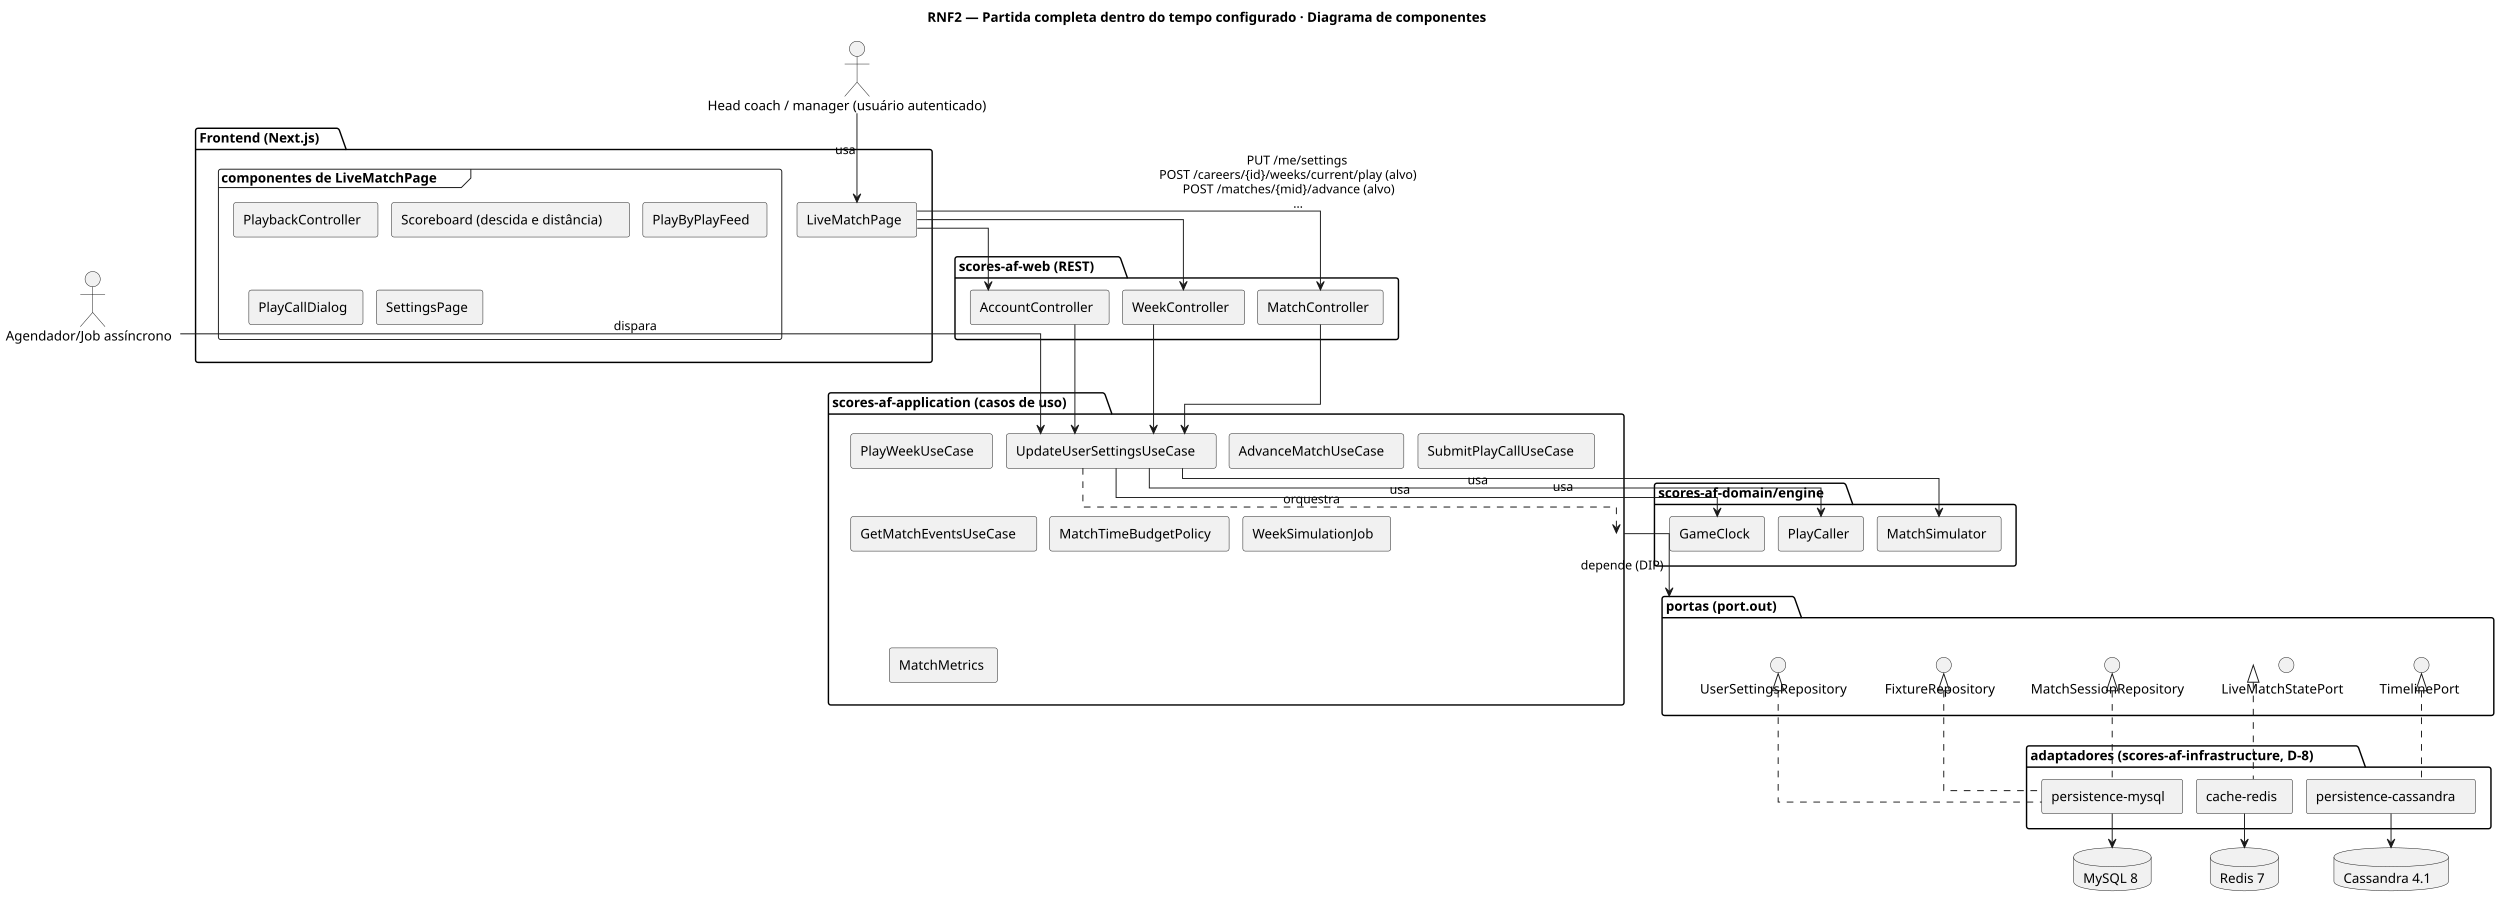
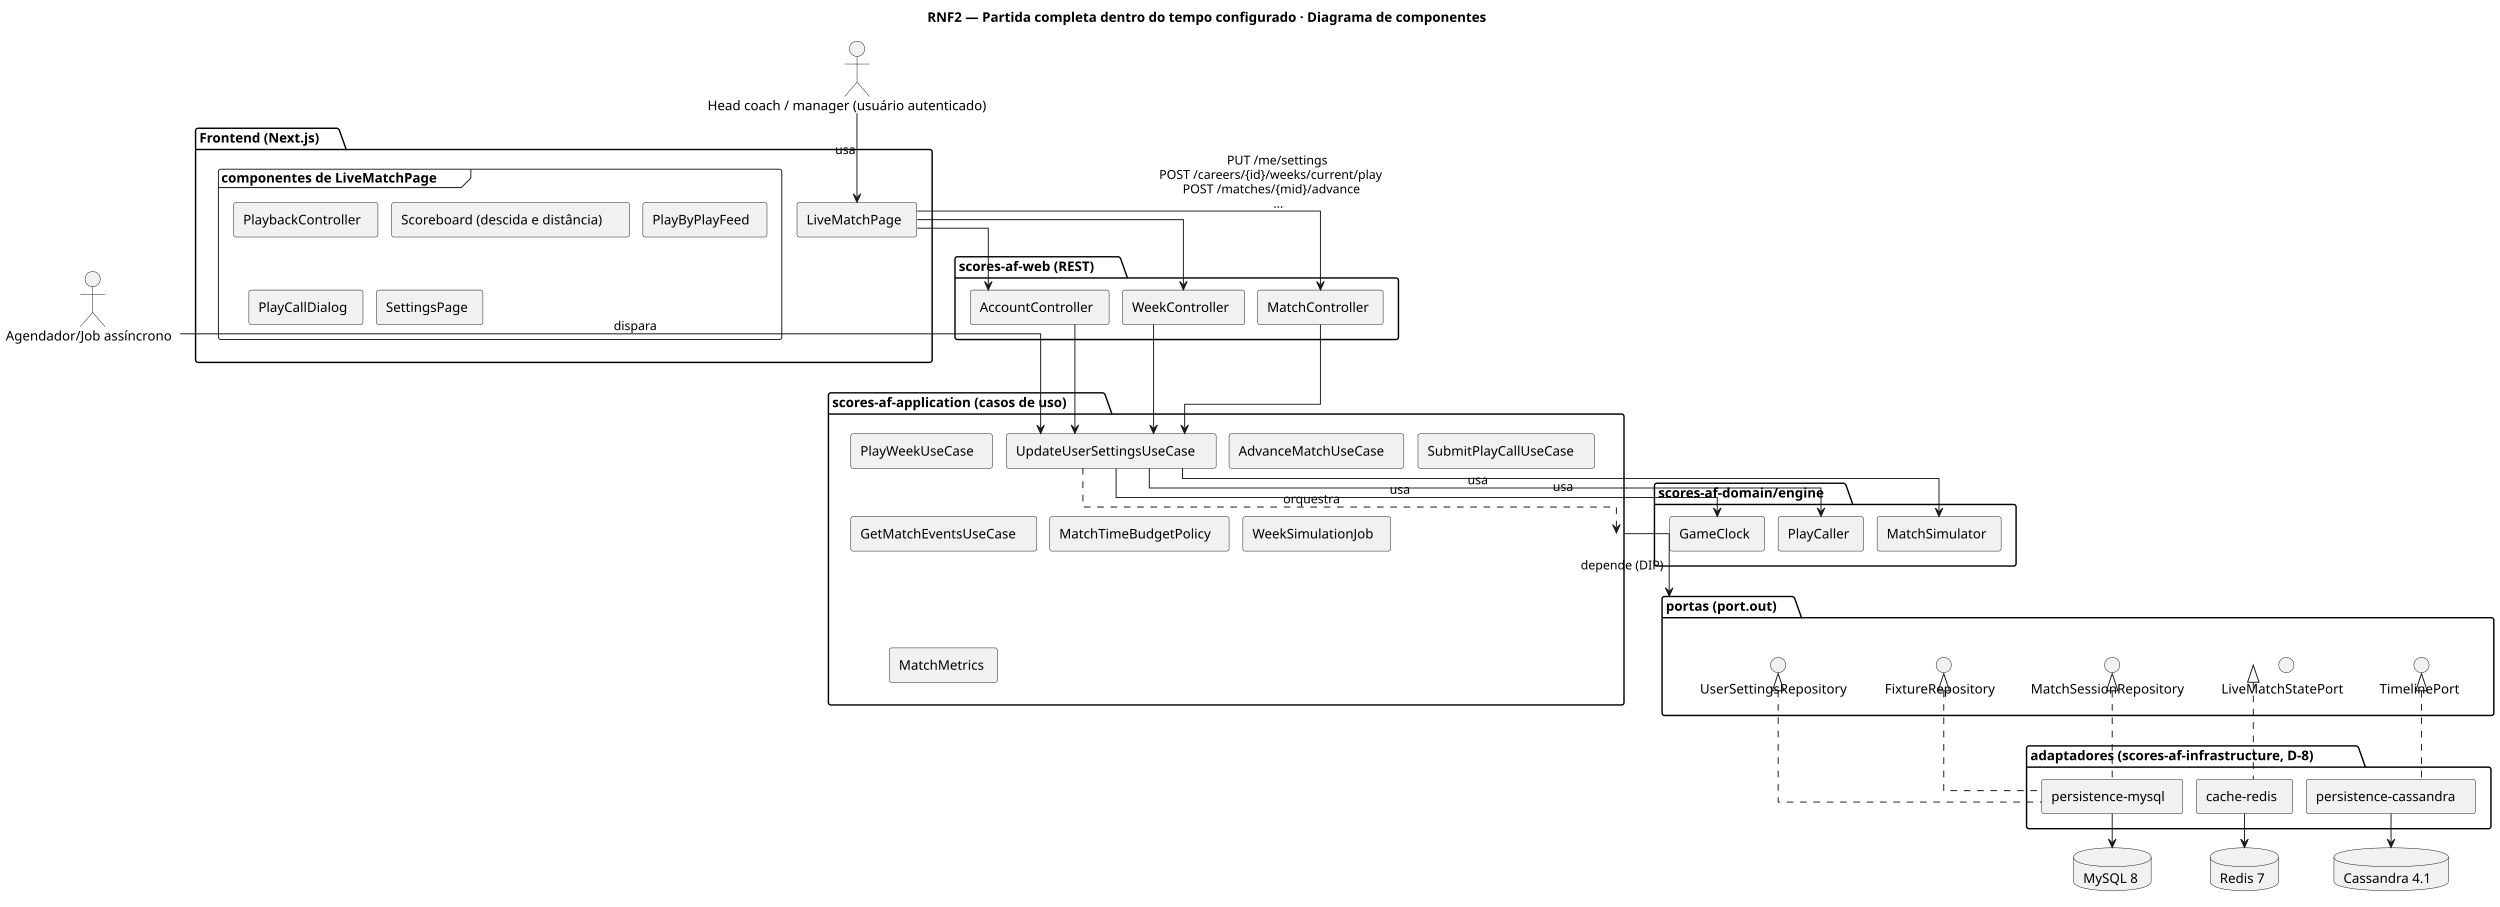
<svg xmlns="http://www.w3.org/2000/svg" contentStyleType="text/css" data-diagram-type="DESCRIPTION" height="953px" preserveAspectRatio="none" style="width:2627px;height:953px;background:#FFFFFF;" version="1.1" viewBox="0 0 2627 953" width="2627px" zoomAndPan="magnify">
  <defs />
  <g>
    <g class="title" data-source-line="1">
      <text fill="#000000" font-family="sans-serif" font-size="14" font-weight="bold" lengthAdjust="spacing" textLength="664.658" x="974.421" y="22.995">RNF2 — Partida completa dentro do tempo configurado · Diagrama de componentes</text>
    </g>
    <g class="cluster" data-entity="pkg_fe" data-source-line="8" data-uid="ent0004" id="cluster_pkg_fe">
      <path d="M208,134.797 L354.284,134.797 A3.75,3.75 0 0 1 356.784,137.297 L363.784,157.094 L977,157.094 A2.5,2.5 0 0 1 979.5,159.594 L979.5,378.297 A2.5,2.5 0 0 1 977,380.797 L208,380.797 A2.5,2.5 0 0 1 205.5,378.297 L205.5,137.297 A2.5,2.5 0 0 1 208,134.797" fill="none" style="stroke:#000000;stroke-width:1.5;" />
      <line style="stroke:#000000;stroke-width:1.5;" x1="205.5" x2="363.784" y1="157.094" y2="157.094" />
      <text fill="#000000" font-family="sans-serif" font-size="14" font-weight="bold" lengthAdjust="spacing" textLength="145.284" x="209.5" y="149.792">Frontend (Next.js)</text>
    </g>
    <g class="cluster" data-entity="pkg_fe_sub" data-source-line="10" data-uid="ent0006" id="cluster_pkg_fe_sub">
      <rect fill="none" height="179" rx="2.5" ry="2.5" style="stroke:#181818;stroke-width:1;" width="592" x="229.5" y="177.797" />
      <path d="M494.761,177.797 L494.761,187.094 L484.761,197.094 L229.5,197.094" fill="none" style="stroke:#181818;stroke-width:1;" />
      <text fill="#000000" font-family="sans-serif" font-size="14" font-weight="bold" lengthAdjust="spacing" textLength="255.261" x="232.5" y="191.792">componentes de LiveMatchPage</text>
    </g>
    <g class="cluster" data-entity="pkg_web" data-source-line="18" data-uid="ent0012" id="cluster_pkg_web">
      <path d="M1006,269.797 L1175.239,269.797 A3.75,3.75 0 0 1 1177.739,272.297 L1184.739,292.094 L1467,292.094 A2.5,2.5 0 0 1 1469.5,294.594 L1469.5,354.297 A2.5,2.5 0 0 1 1467,356.797 L1006,356.797 A2.5,2.5 0 0 1 1003.5,354.297 L1003.5,272.297 A2.5,2.5 0 0 1 1006,269.797" fill="none" style="stroke:#000000;stroke-width:1.5;" />
      <line style="stroke:#000000;stroke-width:1.5;" x1="1003.5" x2="1184.739" y1="292.094" y2="292.094" />
      <text fill="#000000" font-family="sans-serif" font-size="14" font-weight="bold" lengthAdjust="spacing" textLength="168.239" x="1007.5" y="284.792">scores-af-web (REST)</text>
    </g>
    <g class="cluster" data-entity="pkg_app" data-source-line="23" data-uid="ent0016" id="cluster_pkg_app">
      <path d="M873,412.797 L1158.936,412.797 A3.75,3.75 0 0 1 1161.436,415.297 L1168.436,435.094 L1704,435.094 A2.5,2.5 0 0 1 1706.5,437.594 L1706.5,738.297 A2.5,2.5 0 0 1 1704,740.797 L873,740.797 A2.5,2.5 0 0 1 870.5,738.297 L870.5,415.297 A2.5,2.5 0 0 1 873,412.797" fill="none" style="stroke:#000000;stroke-width:1.5;" />
      <line style="stroke:#000000;stroke-width:1.5;" x1="870.5" x2="1168.436" y1="435.094" y2="435.094" />
      <text fill="#000000" font-family="sans-serif" font-size="14" font-weight="bold" lengthAdjust="spacing" textLength="284.935" x="874.5" y="427.792">scores-af-application (casos de uso)</text>
    </g>
    <g class="cluster" data-entity="pkg_eng" data-source-line="33" data-uid="ent0025" id="cluster_pkg_eng">
      <path d="M1741,507.797 L1937.439,507.797 A3.75,3.75 0 0 1 1939.939,510.297 L1946.939,530.094 L2116,530.094 A2.5,2.5 0 0 1 2118.5,532.594 L2118.5,592.297 A2.5,2.5 0 0 1 2116,594.797 L1741,594.797 A2.5,2.5 0 0 1 1738.5,592.297 L1738.5,510.297 A2.5,2.5 0 0 1 1741,507.797" fill="none" style="stroke:#000000;stroke-width:1.5;" />
      <line style="stroke:#000000;stroke-width:1.5;" x1="1738.5" x2="1946.939" y1="530.094" y2="530.094" />
      <text fill="#000000" font-family="sans-serif" font-size="14" font-weight="bold" lengthAdjust="spacing" textLength="195.44" x="1742.5" y="522.792">scores-af-domain/engine</text>
    </g>
    <g class="cluster" data-entity="pkg_ports" data-source-line="38" data-uid="ent0029" id="cluster_pkg_ports">
      <path d="M1749,626.797 L1883.52,626.797 A3.75,3.75 0 0 1 1886.02,629.297 L1893.02,649.094 L2618,649.094 A2.5,2.5 0 0 1 2620.5,651.594 L2620.5,749.297 A2.5,2.5 0 0 1 2618,751.797 L1749,751.797 A2.5,2.5 0 0 1 1746.5,749.297 L1746.5,629.297 A2.5,2.5 0 0 1 1749,626.797" fill="none" style="stroke:#000000;stroke-width:1.5;" />
      <line style="stroke:#000000;stroke-width:1.5;" x1="1746.5" x2="1893.02" y1="649.094" y2="649.094" />
      <text fill="#000000" font-family="sans-serif" font-size="14" font-weight="bold" lengthAdjust="spacing" textLength="133.519" x="1750.5" y="641.792">portas (port.out)</text>
    </g>
    <g class="cluster" data-entity="pkg_ad" data-source-line="45" data-uid="ent0035" id="cluster_pkg_ad">
      <path d="M2132,783.797 L2476.089,783.797 A3.75,3.75 0 0 1 2478.589,786.297 L2485.589,806.094 L2615,806.094 A2.5,2.5 0 0 1 2617.5,808.594 L2617.5,868.297 A2.5,2.5 0 0 1 2615,870.797 L2132,870.797 A2.5,2.5 0 0 1 2129.5,868.297 L2129.5,786.297 A2.5,2.5 0 0 1 2132,783.797" fill="none" style="stroke:#000000;stroke-width:1.5;" />
      <line style="stroke:#000000;stroke-width:1.5;" x1="2129.5" x2="2485.589" y1="806.094" y2="806.094" />
      <text fill="#000000" font-family="sans-serif" font-size="14" font-weight="bold" lengthAdjust="spacing" textLength="343.089" x="2133.5" y="798.792">adaptadores (scores-af-infrastructure, D-8)</text>
    </g>
    <g class="entity" data-entity="c3" data-source-line="9" data-uid="ent0005" id="entity_c3">
      <rect fill="#F1F1F1" height="36.297" rx="2.5" ry="2.5" style="stroke:#181818;stroke-width:0.5;" width="125.827" x="837.5" y="212.797" />
      <text fill="#000000" font-family="sans-serif" font-size="14" lengthAdjust="spacing" textLength="105.827" x="847.5" y="235.792">LiveMatchPage</text>
    </g>
    <g class="entity" data-entity="c4" data-source-line="11" data-uid="ent0007" id="entity_c4">
      <rect fill="#F1F1F1" height="36.297" rx="2.5" ry="2.5" style="stroke:#181818;stroke-width:0.5;" width="151.64" x="245.5" y="212.797" />
      <text fill="#000000" font-family="sans-serif" font-size="14" lengthAdjust="spacing" textLength="131.64" x="255.5" y="235.792">PlaybackController</text>
    </g>
    <g class="entity" data-entity="c5" data-source-line="12" data-uid="ent0008" id="entity_c5">
      <rect fill="#F1F1F1" height="36.297" rx="2.5" ry="2.5" style="stroke:#181818;stroke-width:0.5;" width="250.105" x="411.5" y="212.797" />
      <text fill="#000000" font-family="sans-serif" font-size="14" lengthAdjust="spacing" textLength="230.105" x="421.5" y="235.792">Scoreboard (descida e distância)</text>
    </g>
    <g class="entity" data-entity="c6" data-source-line="13" data-uid="ent0009" id="entity_c6">
      <rect fill="#F1F1F1" height="36.297" rx="2.5" ry="2.5" style="stroke:#181818;stroke-width:0.5;" width="130.448" x="675.5" y="212.797" />
      <text fill="#000000" font-family="sans-serif" font-size="14" lengthAdjust="spacing" textLength="110.448" x="685.5" y="235.792">PlayByPlayFeed</text>
    </g>
    <g class="entity" data-entity="c7" data-source-line="14" data-uid="ent0010" id="entity_c7">
      <rect fill="#F1F1F1" height="36.297" rx="2.5" ry="2.5" style="stroke:#181818;stroke-width:0.5;" width="119.921" x="261.5" y="304.797" />
      <text fill="#000000" font-family="sans-serif" font-size="14" lengthAdjust="spacing" textLength="99.921" x="271.5" y="327.792">PlayCallDialog</text>
    </g>
    <g class="entity" data-entity="c8" data-source-line="15" data-uid="ent0011" id="entity_c8">
      <rect fill="#F1F1F1" height="36.297" rx="2.5" ry="2.5" style="stroke:#181818;stroke-width:0.5;" width="111.943" x="395.5" y="304.797" />
      <text fill="#000000" font-family="sans-serif" font-size="14" lengthAdjust="spacing" textLength="91.943" x="405.5" y="327.792">SettingsPage</text>
    </g>
    <g class="entity" data-entity="c9" data-source-line="19" data-uid="ent0013" id="entity_c9">
      <rect fill="#F1F1F1" height="36.297" rx="2.5" ry="2.5" style="stroke:#181818;stroke-width:0.5;" width="131.891" x="1321.5" y="304.797" />
      <text fill="#000000" font-family="sans-serif" font-size="14" lengthAdjust="spacing" textLength="111.891" x="1331.5" y="327.792">MatchController</text>
    </g>
    <g class="entity" data-entity="c10" data-source-line="20" data-uid="ent0014" id="entity_c10">
      <rect fill="#F1F1F1" height="36.297" rx="2.5" ry="2.5" style="stroke:#181818;stroke-width:0.5;" width="128.35" x="1179.5" y="304.797" />
      <text fill="#000000" font-family="sans-serif" font-size="14" lengthAdjust="spacing" textLength="108.35" x="1189.5" y="327.792">WeekController</text>
    </g>
    <g class="entity" data-entity="c11" data-source-line="21" data-uid="ent0015" id="entity_c11">
      <rect fill="#F1F1F1" height="36.297" rx="2.5" ry="2.5" style="stroke:#181818;stroke-width:0.5;" width="145.945" x="1019.5" y="304.797" />
      <text fill="#000000" font-family="sans-serif" font-size="14" lengthAdjust="spacing" textLength="125.945" x="1029.5" y="327.792">AccountController</text>
    </g>
    <g class="entity" data-entity="c12" data-source-line="24" data-uid="ent0017" id="entity_c12">
      <rect fill="#F1F1F1" height="36.297" rx="2.5" ry="2.5" style="stroke:#181818;stroke-width:0.5;" width="220.45" x="1057.5" y="455.797" />
      <text fill="#000000" font-family="sans-serif" font-size="14" lengthAdjust="spacing" textLength="200.45" x="1067.5" y="478.792">UpdateUserSettingsUseCase</text>
    </g>
    <g class="entity" data-entity="c13" data-source-line="25" data-uid="ent0018" id="entity_c13">
      <rect fill="#F1F1F1" height="36.297" rx="2.5" ry="2.5" style="stroke:#181818;stroke-width:0.5;" width="148.789" x="894" y="455.797" />
      <text fill="#000000" font-family="sans-serif" font-size="14" lengthAdjust="spacing" textLength="128.789" x="904" y="478.792">PlayWeekUseCase</text>
    </g>
    <g class="entity" data-entity="c14" data-source-line="26" data-uid="ent0019" id="entity_c14">
      <rect fill="#F1F1F1" height="36.297" rx="2.5" ry="2.5" style="stroke:#181818;stroke-width:0.5;" width="183.645" x="1291.5" y="455.797" />
      <text fill="#000000" font-family="sans-serif" font-size="14" lengthAdjust="spacing" textLength="163.645" x="1301.5" y="478.792">AdvanceMatchUseCase</text>
    </g>
    <g class="entity" data-entity="c15" data-source-line="27" data-uid="ent0020" id="entity_c15">
      <rect fill="#F1F1F1" height="36.297" rx="2.5" ry="2.5" style="stroke:#181818;stroke-width:0.5;" width="185.409" x="1490" y="455.797" />
      <text fill="#000000" font-family="sans-serif" font-size="14" lengthAdjust="spacing" textLength="165.409" x="1500" y="478.792">SubmitPlayCallUseCase</text>
    </g>
    <g class="entity" data-entity="c16" data-source-line="28" data-uid="ent0021" id="entity_c16">
      <rect fill="#F1F1F1" height="36.297" rx="2.5" ry="2.5" style="stroke:#181818;stroke-width:0.5;" width="195.485" x="894" y="542.797" />
      <text fill="#000000" font-family="sans-serif" font-size="14" lengthAdjust="spacing" textLength="175.485" x="904" y="565.792">GetMatchEventsUseCase</text>
    </g>
    <g class="entity" data-entity="c17" data-source-line="29" data-uid="ent0022" id="entity_c17">
      <rect fill="#F1F1F1" height="36.297" rx="2.5" ry="2.5" style="stroke:#181818;stroke-width:0.5;" width="188.533" x="1103" y="542.797" />
      <text fill="#000000" font-family="sans-serif" font-size="14" lengthAdjust="spacing" textLength="168.533" x="1113" y="565.792">MatchTimeBudgetPolicy</text>
    </g>
    <g class="entity" data-entity="c18" data-source-line="30" data-uid="ent0023" id="entity_c18">
      <rect fill="#F1F1F1" height="36.297" rx="2.5" ry="2.5" style="stroke:#181818;stroke-width:0.5;" width="155.331" x="1306" y="542.797" />
      <text fill="#000000" font-family="sans-serif" font-size="14" lengthAdjust="spacing" textLength="135.331" x="1316" y="565.792">WeekSimulationJob</text>
    </g>
    <g class="entity" data-entity="c19" data-source-line="31" data-uid="ent0024" id="entity_c19">
      <rect fill="#F1F1F1" height="36.297" rx="2.5" ry="2.5" style="stroke:#181818;stroke-width:0.5;" width="113.536" x="934.5" y="680.797" />
      <text fill="#000000" font-family="sans-serif" font-size="14" lengthAdjust="spacing" textLength="93.536" x="944.5" y="703.792">MatchMetrics</text>
    </g>
    <g class="entity" data-entity="c20" data-source-line="34" data-uid="ent0026" id="entity_c20">
      <rect fill="#F1F1F1" height="36.297" rx="2.5" ry="2.5" style="stroke:#181818;stroke-width:0.5;" width="130.284" x="1972.5" y="542.797" />
      <text fill="#000000" font-family="sans-serif" font-size="14" lengthAdjust="spacing" textLength="110.284" x="1982.5" y="565.792">MatchSimulator</text>
    </g>
    <g class="entity" data-entity="c21" data-source-line="35" data-uid="ent0027" id="entity_c21">
      <rect fill="#F1F1F1" height="36.297" rx="2.5" ry="2.5" style="stroke:#181818;stroke-width:0.5;" width="89.699" x="1868.5" y="542.797" />
      <text fill="#000000" font-family="sans-serif" font-size="14" lengthAdjust="spacing" textLength="69.699" x="1878.5" y="565.792">PlayCaller</text>
    </g>
    <g class="entity" data-entity="c22" data-source-line="36" data-uid="ent0028" id="entity_c22">
      <rect fill="#F1F1F1" height="36.297" rx="2.5" ry="2.5" style="stroke:#181818;stroke-width:0.5;" width="99.714" x="1754.5" y="542.797" />
      <text fill="#000000" font-family="sans-serif" font-size="14" lengthAdjust="spacing" textLength="79.714" x="1764.5" y="565.792">GameClock</text>
    </g>
    <g class="entity" data-entity="c23" data-source-line="39" data-uid="ent0030" id="entity_c23">
      <ellipse cx="1868.5" cy="698.797" fill="#F1F1F1" rx="8" ry="8" style="stroke:#181818;stroke-width:0.5;" />
      <text fill="#000000" font-family="sans-serif" font-size="14" lengthAdjust="spacing" textLength="164.404" x="1786.298" y="728.792">UserSettingsRepository</text>
    </g>
    <g class="entity" data-entity="c24" data-source-line="40" data-uid="ent0031" id="entity_c24">
      <ellipse cx="2042.5" cy="698.797" fill="#F1F1F1" rx="8" ry="8" style="stroke:#181818;stroke-width:0.5;" />
      <text fill="#000000" font-family="sans-serif" font-size="14" lengthAdjust="spacing" textLength="124.031" x="1980.484" y="728.792">FixtureRepository</text>
    </g>
    <g class="entity" data-entity="c25" data-source-line="41" data-uid="ent0032" id="entity_c25">
      <ellipse cx="2219.5" cy="698.797" fill="#F1F1F1" rx="8" ry="8" style="stroke:#181818;stroke-width:0.5;" />
      <text fill="#000000" font-family="sans-serif" font-size="14" lengthAdjust="spacing" textLength="171.206" x="2133.897" y="728.792">MatchSessionRepository</text>
    </g>
    <g class="entity" data-entity="c26" data-source-line="42" data-uid="ent0033" id="entity_c26">
      <ellipse cx="2402.5" cy="698.797" fill="#F1F1F1" rx="8" ry="8" style="stroke:#181818;stroke-width:0.5;" />
      <text fill="#000000" font-family="sans-serif" font-size="14" lengthAdjust="spacing" textLength="136.616" x="2334.192" y="728.792">LiveMatchStatePort</text>
    </g>
    <g class="entity" data-entity="c27" data-source-line="43" data-uid="ent0034" id="entity_c27">
      <ellipse cx="2544.5" cy="698.797" fill="#F1F1F1" rx="8" ry="8" style="stroke:#181818;stroke-width:0.5;" />
      <text fill="#000000" font-family="sans-serif" font-size="14" lengthAdjust="spacing" textLength="88.211" x="2500.394" y="728.792">TimelinePort</text>
    </g>
    <g class="entity" data-entity="c28" data-source-line="46" data-uid="ent0036" id="entity_c28">
      <rect fill="#F1F1F1" height="36.297" rx="2.5" ry="2.5" style="stroke:#181818;stroke-width:0.5;" width="148.065" x="2145.5" y="818.797" />
      <text fill="#000000" font-family="sans-serif" font-size="14" lengthAdjust="spacing" textLength="128.065" x="2155.5" y="841.792">persistence-mysql</text>
    </g>
    <g class="entity" data-entity="c29" data-source-line="47" data-uid="ent0037" id="entity_c29">
      <rect fill="#F1F1F1" height="36.297" rx="2.5" ry="2.5" style="stroke:#181818;stroke-width:0.5;" width="100.951" x="2308" y="818.797" />
      <text fill="#000000" font-family="sans-serif" font-size="14" lengthAdjust="spacing" textLength="80.951" x="2318" y="841.792">cache-redis</text>
    </g>
    <g class="entity" data-entity="c30" data-source-line="48" data-uid="ent0038" id="entity_c30">
      <rect fill="#F1F1F1" height="36.297" rx="2.5" ry="2.5" style="stroke:#181818;stroke-width:0.5;" width="177.609" x="2423.5" y="818.797" />
      <text fill="#000000" font-family="sans-serif" font-size="14" lengthAdjust="spacing" textLength="157.609" x="2433.5" y="841.792">persistence-cassandra</text>
    </g>
    <g class="entity" data-entity="c1" data-source-line="6" data-uid="ent0002" id="entity_c1">
      <ellipse cx="900.6" cy="51.297" fill="#F1F1F1" rx="8" ry="8" style="stroke:#181818;stroke-width:0.5;" />
      <path d="M900.6,59.297 L900.6,86.297 M887.6,67.297 L913.6,67.297 M900.6,86.297 L887.6,101.297 M900.6,86.297 L913.6,101.297" fill="none" style="stroke:#181818;stroke-width:0.5;" />
      <text fill="#000000" font-family="sans-serif" font-size="14" lengthAdjust="spacing" textLength="314.2" x="743.5" y="115.792">Head coach / manager (usuário autenticado)</text>
    </g>
    <g class="entity" data-entity="c2" data-source-line="7" data-uid="ent0003" id="entity_c2">
      <ellipse cx="97.379" cy="293.297" fill="#F1F1F1" rx="8" ry="8" style="stroke:#181818;stroke-width:0.5;" />
      <path d="M97.379,301.297 L97.379,328.297 M84.379,309.297 L110.379,309.297 M97.379,328.297 L84.379,343.297 M97.379,328.297 L110.379,343.297" fill="none" style="stroke:#181818;stroke-width:0.5;" />
      <text fill="#000000" font-family="sans-serif" font-size="14" lengthAdjust="spacing" textLength="182.759" x="6" y="357.792">Agendador/Job assíncrono</text>
    </g>
    <g class="entity" data-entity="s1" data-source-line="50" data-uid="ent0039" id="entity_s1">
      <path d="M2179,900.797 C2179,890.797 2219.714,890.797 2219.714,890.797 C2219.714,890.797 2260.428,890.797 2260.428,900.797 L2260.428,926.094 C2260.428,936.094 2219.714,936.094 2219.714,936.094 C2219.714,936.094 2179,936.094 2179,926.094 L2179,900.797" fill="#F1F1F1" style="stroke:#181818;stroke-width:0.5;" />
      <path d="M2179,900.797 C2179,910.797 2219.714,910.797 2219.714,910.797 C2219.714,910.797 2260.428,910.797 2260.428,900.797" fill="none" style="stroke:#181818;stroke-width:0.5;" />
      <text fill="#000000" font-family="sans-serif" font-size="14" lengthAdjust="spacing" textLength="61.428" x="2189" y="927.792">MySQL 8</text>
    </g>
    <g class="entity" data-entity="s2" data-source-line="51" data-uid="ent0040" id="entity_s2">
      <path d="M2322.5,900.797 C2322.5,890.797 2358.384,890.797 2358.384,890.797 C2358.384,890.797 2394.269,890.797 2394.269,900.797 L2394.269,926.094 C2394.269,936.094 2358.384,936.094 2358.384,936.094 C2358.384,936.094 2322.5,936.094 2322.5,926.094 L2322.5,900.797" fill="#F1F1F1" style="stroke:#181818;stroke-width:0.5;" />
      <path d="M2322.5,900.797 C2322.5,910.797 2358.384,910.797 2358.384,910.797 C2358.384,910.797 2394.269,910.797 2394.269,900.797" fill="none" style="stroke:#181818;stroke-width:0.5;" />
      <text fill="#000000" font-family="sans-serif" font-size="14" lengthAdjust="spacing" textLength="51.769" x="2332.5" y="927.792">Redis 7</text>
    </g>
    <g class="entity" data-entity="s3" data-source-line="52" data-uid="ent0041" id="entity_s3">
      <path d="M2452.5,900.797 C2452.5,890.797 2512.666,890.797 2512.666,890.797 C2512.666,890.797 2572.831,890.797 2572.831,900.797 L2572.831,926.094 C2572.831,936.094 2512.666,936.094 2512.666,936.094 C2512.666,936.094 2452.5,936.094 2452.5,926.094 L2452.5,900.797" fill="#F1F1F1" style="stroke:#181818;stroke-width:0.5;" />
      <path d="M2452.5,900.797 C2452.5,910.797 2512.666,910.797 2512.666,910.797 C2512.666,910.797 2572.831,910.797 2572.831,900.797" fill="none" style="stroke:#181818;stroke-width:0.5;" />
      <text fill="#000000" font-family="sans-serif" font-size="14" lengthAdjust="spacing" textLength="100.331" x="2462.5" y="927.792">Cassandra 4.1</text>
    </g>
    <g class="link" data-entity-1="c1" data-entity-2="c3" data-source-line="53" data-uid="lnk42" id="link_c1_c3">
      <path d="M900.5,119.037 C900.5,149.067 900.5,183.547 900.5,206.637" fill="none" id="c1-to-c3" style="stroke:#181818;stroke-width:1;" />
      <polygon fill="#181818" points="900.5,212.637,904.5,203.637,900.5,207.637,896.5,203.637,900.5,212.637" style="stroke:#181818;stroke-width:1;" />
      <text fill="#000000" font-family="sans-serif" font-size="13" lengthAdjust="spacing" textLength="22.979" x="877.5" y="161.904">usa</text>
    </g>
    <g class="link" data-entity-1="c2" data-entity-2="c12" data-source-line="54" data-uid="lnk43" id="link_c2_c12">
      <path d="M189.42,350.797 C435.98,350.797 1093.5,350.797 1093.5,350.797 C1093.5,350.797 1093.5,415.437 1093.5,449.647" fill="none" id="c2-to-c12" style="stroke:#181818;stroke-width:1;" />
      <polygon fill="#181818" points="1093.5,455.647,1097.5,446.647,1093.5,450.647,1089.5,446.647,1093.5,455.647" style="stroke:#181818;stroke-width:1;" />
      <text fill="#000000" font-family="sans-serif" font-size="13" lengthAdjust="spacing" textLength="48.166" x="644.88" y="346.864">dispara</text>
    </g>
    <g class="link" data-entity-1="c3" data-entity-2="c9" data-source-line="55" data-uid="lnk44" id="link_c3_c9">
      <path d="M963.67,221.797 C1095.44,221.797 1387.5,221.797 1387.5,221.797 C1387.5,221.797 1387.5,269.687 1387.5,298.737" fill="none" id="c3-to-c9" style="stroke:#181818;stroke-width:1;" />
      <polygon fill="#181818" points="1387.5,304.737,1391.5,295.737,1387.5,299.737,1383.5,295.737,1387.5,304.737" style="stroke:#181818;stroke-width:1;" />
-       <text fill="#000000" font-family="sans-serif" font-size="13" lengthAdjust="spacing" textLength="110.69" x="1310.034" y="172.864">PUT /me/settings</text>
-       <text fill="#000000" font-family="sans-serif" font-size="13" lengthAdjust="spacing" textLength="294.639" x="1218.06" y="187.997">POST /careers/{id}/weeks/current/play (alvo)</text>
-       <text fill="#000000" font-family="sans-serif" font-size="13" lengthAdjust="spacing" textLength="245.254" x="1242.752" y="203.129">POST /matches/{mid}/advance (alvo)</text>
-       <text fill="#000000" font-family="sans-serif" font-size="13" lengthAdjust="spacing" textLength="13" x="1358.88" y="218.262">…</text>
+       <text fill="#000000" font-family="sans-serif" font-size="13" lengthAdjust="spacing" textLength="110.69" x="1289.284" y="172.864">PUT /me/settings</text>
+       <text fill="#000000" font-family="sans-serif" font-size="13" lengthAdjust="spacing" textLength="253.138" x="1218.06" y="187.997">POST /careers/{id}/weeks/current/play</text>
+       <text fill="#000000" font-family="sans-serif" font-size="13" lengthAdjust="spacing" textLength="203.753" x="1242.752" y="203.129">POST /matches/{mid}/advance</text>
+       <text fill="#000000" font-family="sans-serif" font-size="13" lengthAdjust="spacing" textLength="13" x="1338.129" y="218.262">…</text>
    </g>
    <g class="link" data-entity-1="c3" data-entity-2="c10" data-source-line="56" data-uid="lnk45" id="link_c3_c10">
      <path d="M963.81,230.797 C1062.92,230.797 1243.5,230.797 1243.5,230.797 C1243.5,230.797 1243.5,271.807 1243.5,298.617" fill="none" id="c3-to-c10" style="stroke:#181818;stroke-width:1;" />
      <polygon fill="#181818" points="1243.5,304.617,1247.5,295.617,1243.5,299.617,1239.5,295.617,1243.5,304.617" style="stroke:#181818;stroke-width:1;" />
    </g>
    <g class="link" data-entity-1="c3" data-entity-2="c11" data-source-line="57" data-uid="lnk46" id="link_c3_c11">
      <path d="M963.85,239.797 C1000.12,239.797 1038.5,239.797 1038.5,239.797 C1038.5,239.797 1038.5,274.377 1038.5,298.787" fill="none" id="c3-to-c11" style="stroke:#181818;stroke-width:1;" />
      <polygon fill="#181818" points="1038.5,304.787,1042.5,295.787,1038.5,299.787,1034.5,295.787,1038.5,304.787" style="stroke:#181818;stroke-width:1;" />
    </g>
    <g class="link" data-entity-1="c9" data-entity-2="c12" data-source-line="58" data-uid="lnk47" id="link_c9_c12">
      <path d="M1387.5,341.037 C1387.5,370.367 1387.5,424.797 1387.5,424.797 C1387.5,424.797 1244.83,424.797 1244.83,424.797 C1244.83,424.797 1244.83,435.617 1244.83,449.547" fill="none" id="c9-to-c12" style="stroke:#181818;stroke-width:1;" />
      <polygon fill="#181818" points="1244.83,455.547,1248.83,446.547,1244.83,450.547,1240.83,446.547,1244.83,455.547" style="stroke:#181818;stroke-width:1;" />
    </g>
    <g class="link" data-entity-1="c10" data-entity-2="c12" data-source-line="59" data-uid="lnk48" id="link_c10_c12">
      <path d="M1212.17,341.007 C1212.17,370.037 1212.17,420.457 1212.17,449.517" fill="none" id="c10-to-c12" style="stroke:#181818;stroke-width:1;" />
      <polygon fill="#181818" points="1212.17,455.517,1216.17,446.517,1212.17,450.517,1208.17,446.517,1212.17,455.517" style="stroke:#181818;stroke-width:1;" />
    </g>
    <g class="link" data-entity-1="c11" data-entity-2="c12" data-source-line="60" data-uid="lnk49" id="link_c11_c12">
      <path d="M1129.5,341.007 C1129.5,370.037 1129.5,420.457 1129.5,449.517" fill="none" id="c11-to-c12" style="stroke:#181818;stroke-width:1;" />
      <polygon fill="#181818" points="1129.5,455.517,1133.5,446.517,1129.5,450.517,1125.5,446.517,1129.5,455.517" style="stroke:#181818;stroke-width:1;" />
    </g>
    <g class="link" data-entity-1="c12" data-entity-2="pkg_app" data-source-line="61" data-uid="lnk50" id="link_c12_pkg_app">
      <path d="M1137.9,491.817 C1137.9,509.167 1137.9,532.797 1137.9,532.797 C1137.9,532.797 1698.5,532.797 1698.5,532.797 C1698.5,532.797 1698.5,549.797 1698.5,554.107" fill="none" id="c12-to-pkg_app" style="stroke:#181818;stroke-width:1;stroke-dasharray:7,7;" />
      <polygon fill="#181818" points="1698.5,560.107,1702.5,551.107,1698.5,555.107,1694.5,551.107,1698.5,560.107" style="stroke:#181818;stroke-width:1;" />
      <text fill="#000000" font-family="sans-serif" font-size="13" lengthAdjust="spacing" textLength="62.969" x="1348.37" y="528.864">orquestra</text>
    </g>
    <g class="link" data-entity-1="c12" data-entity-2="c20" data-source-line="62" data-uid="lnk51" id="link_c12_c20">
      <path d="M1242.6,491.997 C1242.6,497.827 1242.6,502.797 1242.6,502.797 C1242.6,502.797 2037.5,502.797 2037.5,502.797 C2037.5,502.797 2037.5,519.737 2037.5,536.767" fill="none" id="c12-to-c20" style="stroke:#181818;stroke-width:1;" />
      <polygon fill="#181818" points="2037.5,542.767,2041.5,533.767,2037.5,537.767,2033.5,533.767,2037.5,542.767" style="stroke:#181818;stroke-width:1;" />
      <text fill="#000000" font-family="sans-serif" font-size="13" lengthAdjust="spacing" textLength="22.979" x="1631.63" y="515.864">usa</text>
    </g>
    <g class="link" data-entity-1="c12" data-entity-2="c21" data-source-line="63" data-uid="lnk52" id="link_c12_c21">
      <path d="M1207.7,491.927 C1207.7,502.107 1207.7,512.797 1207.7,512.797 C1207.7,512.797 1913.5,512.797 1913.5,512.797 C1913.5,512.797 1913.5,523.057 1913.5,536.647" fill="none" id="c12-to-c21" style="stroke:#181818;stroke-width:1;" />
      <polygon fill="#181818" points="1913.5,542.647,1917.5,533.647,1913.5,537.647,1909.5,533.647,1913.5,542.647" style="stroke:#181818;stroke-width:1;" />
      <text fill="#000000" font-family="sans-serif" font-size="13" lengthAdjust="spacing" textLength="22.979" x="1542.09" y="508.864">usa</text>
    </g>
    <g class="link" data-entity-1="c12" data-entity-2="c22" data-source-line="64" data-uid="lnk53" id="link_c12_c22">
      <path d="M1172.8,492.047 C1172.8,505.977 1172.8,522.797 1172.8,522.797 C1172.8,522.797 1804.5,522.797 1804.5,522.797 C1804.5,522.797 1804.5,526.897 1804.5,536.687" fill="none" id="c12-to-c22" style="stroke:#181818;stroke-width:1;" />
      <polygon fill="#181818" points="1804.5,542.687,1808.5,533.687,1804.5,537.687,1800.5,533.687,1804.5,542.687" style="stroke:#181818;stroke-width:1;" />
      <text fill="#000000" font-family="sans-serif" font-size="13" lengthAdjust="spacing" textLength="22.979" x="1460.22" y="518.864">usa</text>
    </g>
    <g class="link" data-entity-1="pkg_app" data-entity-2="pkg_ports" data-source-line="65" data-uid="lnk54" id="link_pkg_app_pkg_ports">
      <path d="M1706.672,560.797 C1706.747,560.797 1706.822,560.797 1706.897,560.797 C1707.048,560.797 1707.2,560.797 1707.354,560.797 C1707.661,560.797 1707.974,560.797 1708.293,560.797 C1708.93,560.797 1709.59,560.797 1710.268,560.797 C1715.699,560.797 1722.369,560.797 1728.848,560.797 C1741.805,560.797 1754,560.797 1754,560.797 C1754,560.797 1754,569.154 1754,581.756 C1754,588.057 1754,595.418 1754,603.327 C1754,607.282 1754,611.372 1754,615.536 C1754,617.618 1754,619.717 1754,621.827 C1754,622.882 1754,623.94 1754,624.999 C1754,625.528 1754,620.058 1754,620.588" fill="none" id="pkg_app-to-pkg_ports" style="stroke:#181818;stroke-width:1;" />
      <polygon fill="#181818" points="1754,626.588,1758,617.588,1754,621.588,1750,617.588,1754,626.588" style="stroke:#181818;stroke-width:1;" />
      <text fill="#000000" font-family="sans-serif" font-size="13" lengthAdjust="spacing" textLength="92.949" x="1661" y="598.374">depende (DIP)</text>
    </g>
    <g class="link" data-entity-1="c23" data-entity-2="c28" data-source-line="66" data-uid="lnk56" id="link_c23_c28">
      <path d="M1868.5,725.807 C1868.5,757.327 1868.5,842.797 1868.5,842.797 C1868.5,842.797 2042.51,842.797 2145.49,842.797" fill="none" id="c23-backto-c28" style="stroke:#181818;stroke-width:1;stroke-dasharray:7,7;" />
      <polygon fill="none" points="1868.5,707.807,1862.5,725.807,1874.5,725.807,1868.5,707.807" style="stroke:#181818;stroke-width:1;" />
    </g>
    <g class="link" data-entity-1="c24" data-entity-2="c28" data-source-line="67" data-uid="lnk58" id="link_c24_c28">
      <path d="M2042.5,725.867 C2042.5,755.697 2042.5,830.797 2042.5,830.797 C2042.5,830.797 2096.96,830.797 2145.46,830.797" fill="none" id="c24-backto-c28" style="stroke:#181818;stroke-width:1;stroke-dasharray:7,7;" />
      <polygon fill="none" points="2042.5,707.867,2036.5,725.867,2048.5,725.867,2042.5,707.867" style="stroke:#181818;stroke-width:1;" />
    </g>
    <g class="link" data-entity-1="c25" data-entity-2="c28" data-source-line="68" data-uid="lnk60" id="link_c25_c28">
      <path d="M2219.5,725.847 C2219.5,748.277 2219.5,788.747 2219.5,818.627" fill="none" id="c25-backto-c28" style="stroke:#181818;stroke-width:1;stroke-dasharray:7,7;" />
      <polygon fill="none" points="2219.5,707.847,2213.5,725.847,2225.5,725.847,2219.5,707.847" style="stroke:#181818;stroke-width:1;" />
    </g>
    <g class="link" data-entity-1="c26" data-entity-2="c29" data-source-line="69" data-uid="lnk62" id="link_c26_c29">
      <path d="M2367.75,716.897 C2367.75,720.117 2367.75,782.037 2367.75,818.707" fill="none" id="c26-backto-c29" style="stroke:#181818;stroke-width:1;stroke-dasharray:7,7;" />
      <polygon fill="none" points="2367.75,698.897,2361.75,716.897,2373.75,716.897,2367.75,698.897" style="stroke:#181818;stroke-width:1;" />
    </g>
    <g class="link" data-entity-1="c27" data-entity-2="c30" data-source-line="70" data-uid="lnk64" id="link_c27_c30">
      <path d="M2544.5,725.847 C2544.5,748.277 2544.5,788.747 2544.5,818.627" fill="none" id="c27-backto-c30" style="stroke:#181818;stroke-width:1;stroke-dasharray:7,7;" />
      <polygon fill="none" points="2544.5,707.847,2538.5,725.847,2550.5,725.847,2544.5,707.847" style="stroke:#181818;stroke-width:1;" />
    </g>
    <g class="link" data-entity-1="c28" data-entity-2="s1" data-source-line="71" data-uid="lnk65" id="link_c28_s1">
      <path d="M2219.5,854.927 C2219.5,865.617 2219.5,873.247 2219.5,884.637" fill="none" id="c28-to-s1" style="stroke:#181818;stroke-width:1;" />
      <polygon fill="#181818" points="2219.5,890.637,2223.5,881.637,2219.5,885.637,2215.5,881.637,2219.5,890.637" style="stroke:#181818;stroke-width:1;" />
    </g>
    <g class="link" data-entity-1="c29" data-entity-2="s2" data-source-line="72" data-uid="lnk66" id="link_c29_s2">
      <path d="M2358.5,854.927 C2358.5,865.617 2358.5,873.247 2358.5,884.637" fill="none" id="c29-to-s2" style="stroke:#181818;stroke-width:1;" />
      <polygon fill="#181818" points="2358.5,890.637,2362.5,881.637,2358.5,885.637,2354.5,881.637,2358.5,890.637" style="stroke:#181818;stroke-width:1;" />
    </g>
    <g class="link" data-entity-1="c30" data-entity-2="s3" data-source-line="73" data-uid="lnk67" id="link_c30_s3">
      <path d="M2512.5,854.927 C2512.5,865.617 2512.5,873.247 2512.5,884.637" fill="none" id="c30-to-s3" style="stroke:#181818;stroke-width:1;" />
      <polygon fill="#181818" points="2512.5,890.637,2516.5,881.637,2512.5,885.637,2508.5,881.637,2512.5,890.637" style="stroke:#181818;stroke-width:1;" />
    </g>
  </g>
</svg>
